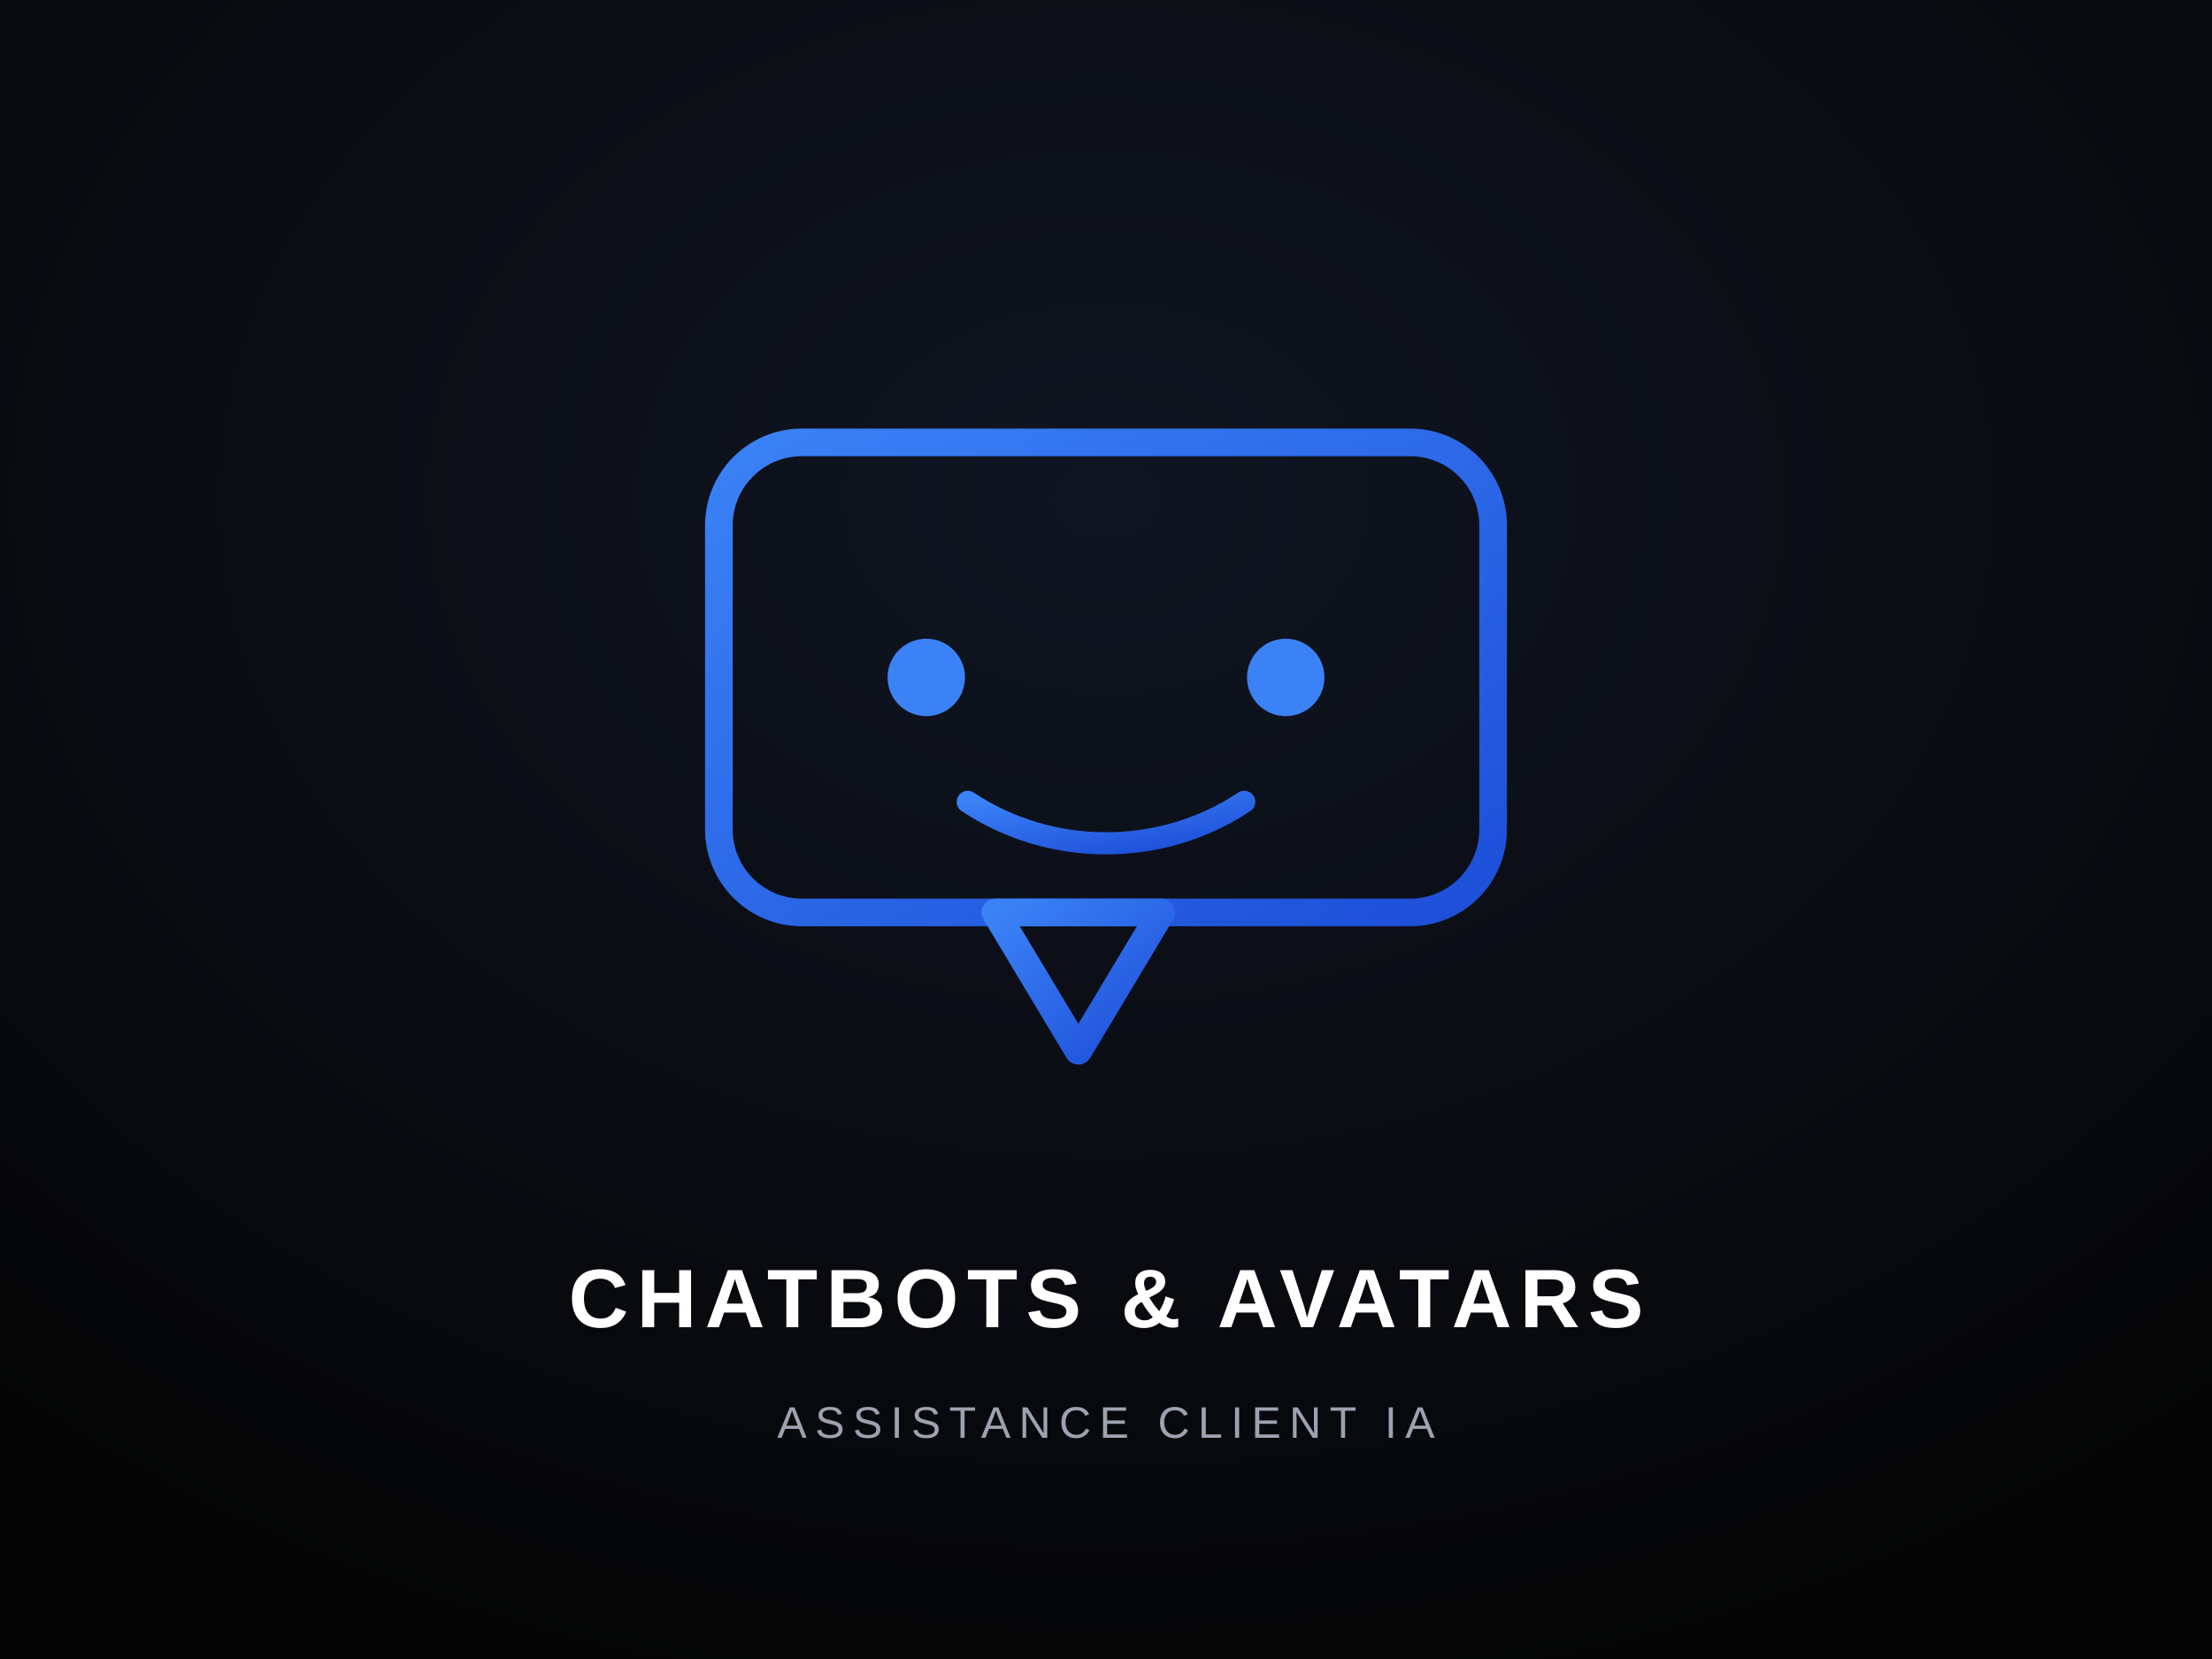
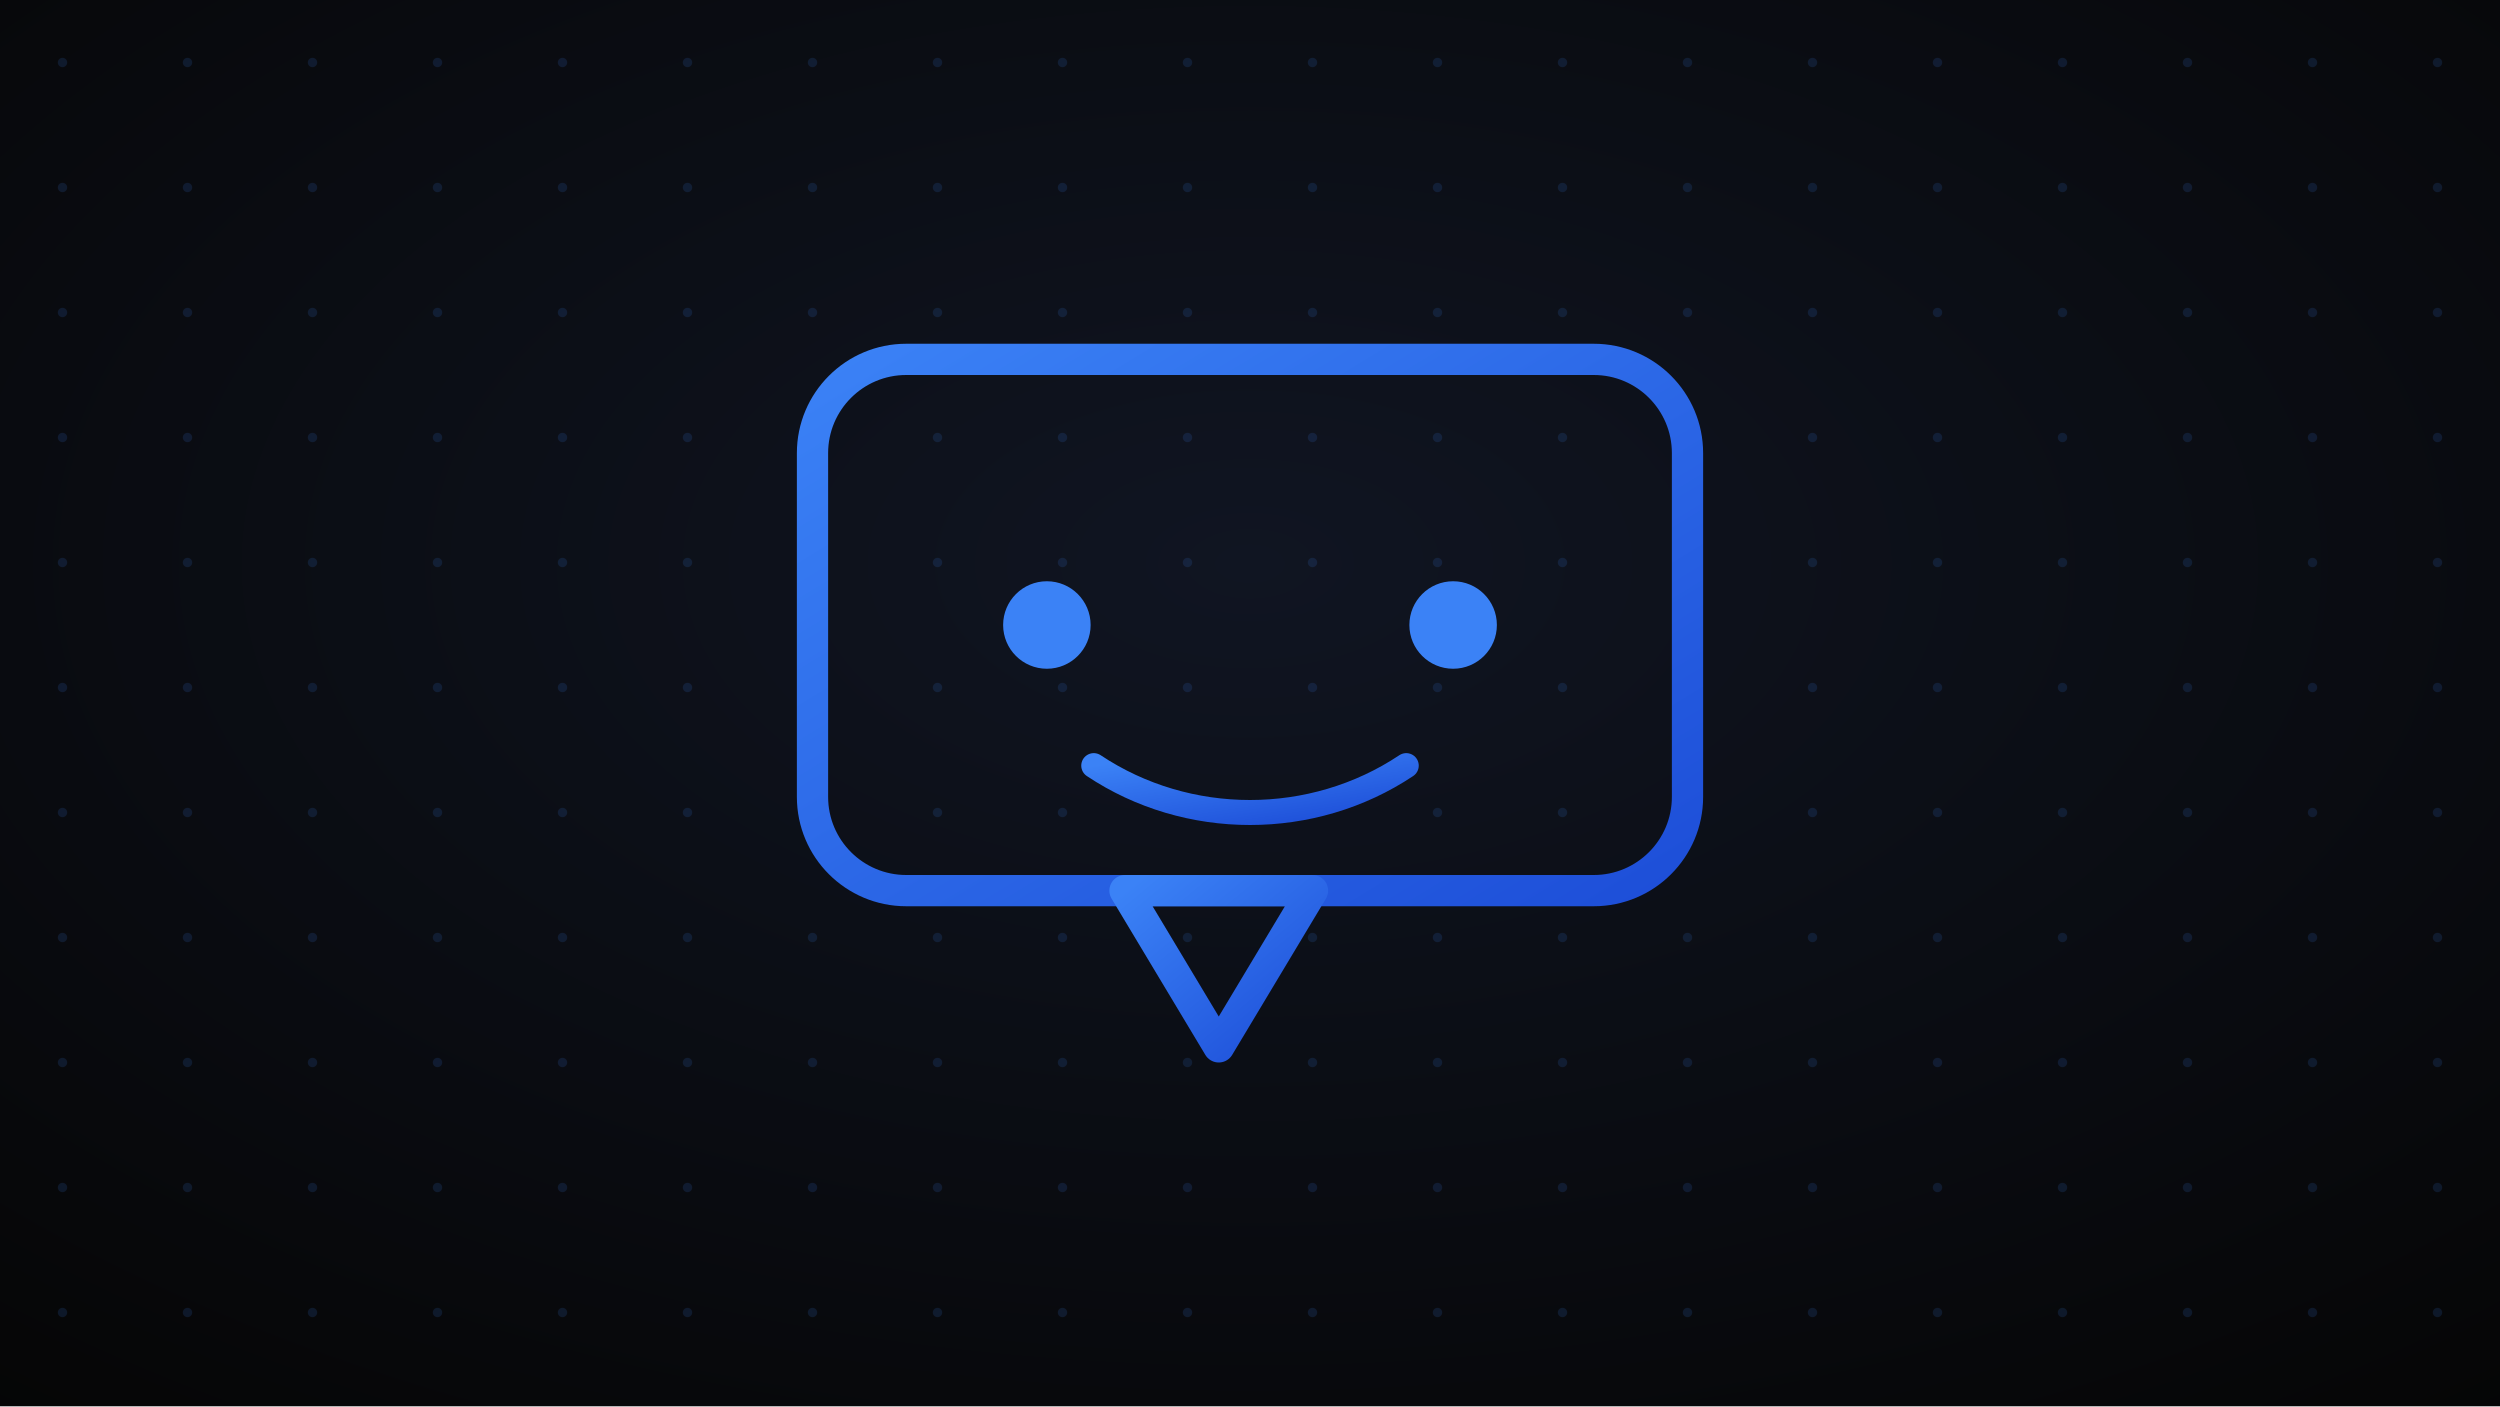
- <svg xmlns="http://www.w3.org/2000/svg" viewBox="0 0 800 600" width="800" height="600">
+ <svg xmlns="http://www.w3.org/2000/svg" viewBox="0 0 800 450" width="800" height="450" role="img" aria-label="Chatbot conversationnel">
  <defs>
-     <radialGradient id="bg" cx="50%" cy="30%" r="75%">
+     <radialGradient id="bg" cx="50%" cy="40%" r="80%">
      <stop offset="0%" stop-color="#101522" />
      <stop offset="100%" stop-color="#050505" />
    </radialGradient>
    <linearGradient id="accent" x1="0%" y1="0%" x2="100%" y2="100%">
      <stop offset="0%" stop-color="#3b82f6" />
      <stop offset="100%" stop-color="#1d4ed8" />
    </linearGradient>
+     <pattern id="dots" width="40" height="40" patternUnits="userSpaceOnUse">
+       <circle cx="20" cy="20" r="1.5" fill="#3b82f6" />
+     </pattern>
  </defs>
-   <rect width="800" height="600" fill="url(#bg)" />
-   <g transform="translate(400,250)" stroke="url(#accent)" stroke-width="10" fill="none" stroke-linecap="round" stroke-linejoin="round">
+   <rect width="800" height="450" fill="url(#bg)" />
+   <rect width="800" height="450" fill="url(#dots)" opacity="0.14" />
+   <g transform="translate(400,205)" stroke="url(#accent)" stroke-width="10" fill="none" stroke-linecap="round" stroke-linejoin="round">
    <rect x="-140" y="-90" width="280" height="170" rx="30" />
    <path d="M-40,80 L-10,130 L20,80 Z" />
    <circle cx="-65" cy="-5" r="14" fill="#3b82f6" stroke="none" />
    <circle cx="65" cy="-5" r="14" fill="#3b82f6" stroke="none" />
    <path d="M-50,40 C-20,60 20,60 50,40" stroke-width="8" />
  </g>
-   <text x="400" y="480" text-anchor="middle" fill="#ffffff" font-family="Arial, sans-serif" font-size="30" font-weight="700" letter-spacing="3">CHATBOTS &amp; AVATARS</text>
-   <text x="400" y="520" text-anchor="middle" fill="#9ca3af" font-family="Arial, sans-serif" font-size="16" letter-spacing="3">ASSISTANCE CLIENT IA</text>
</svg>
